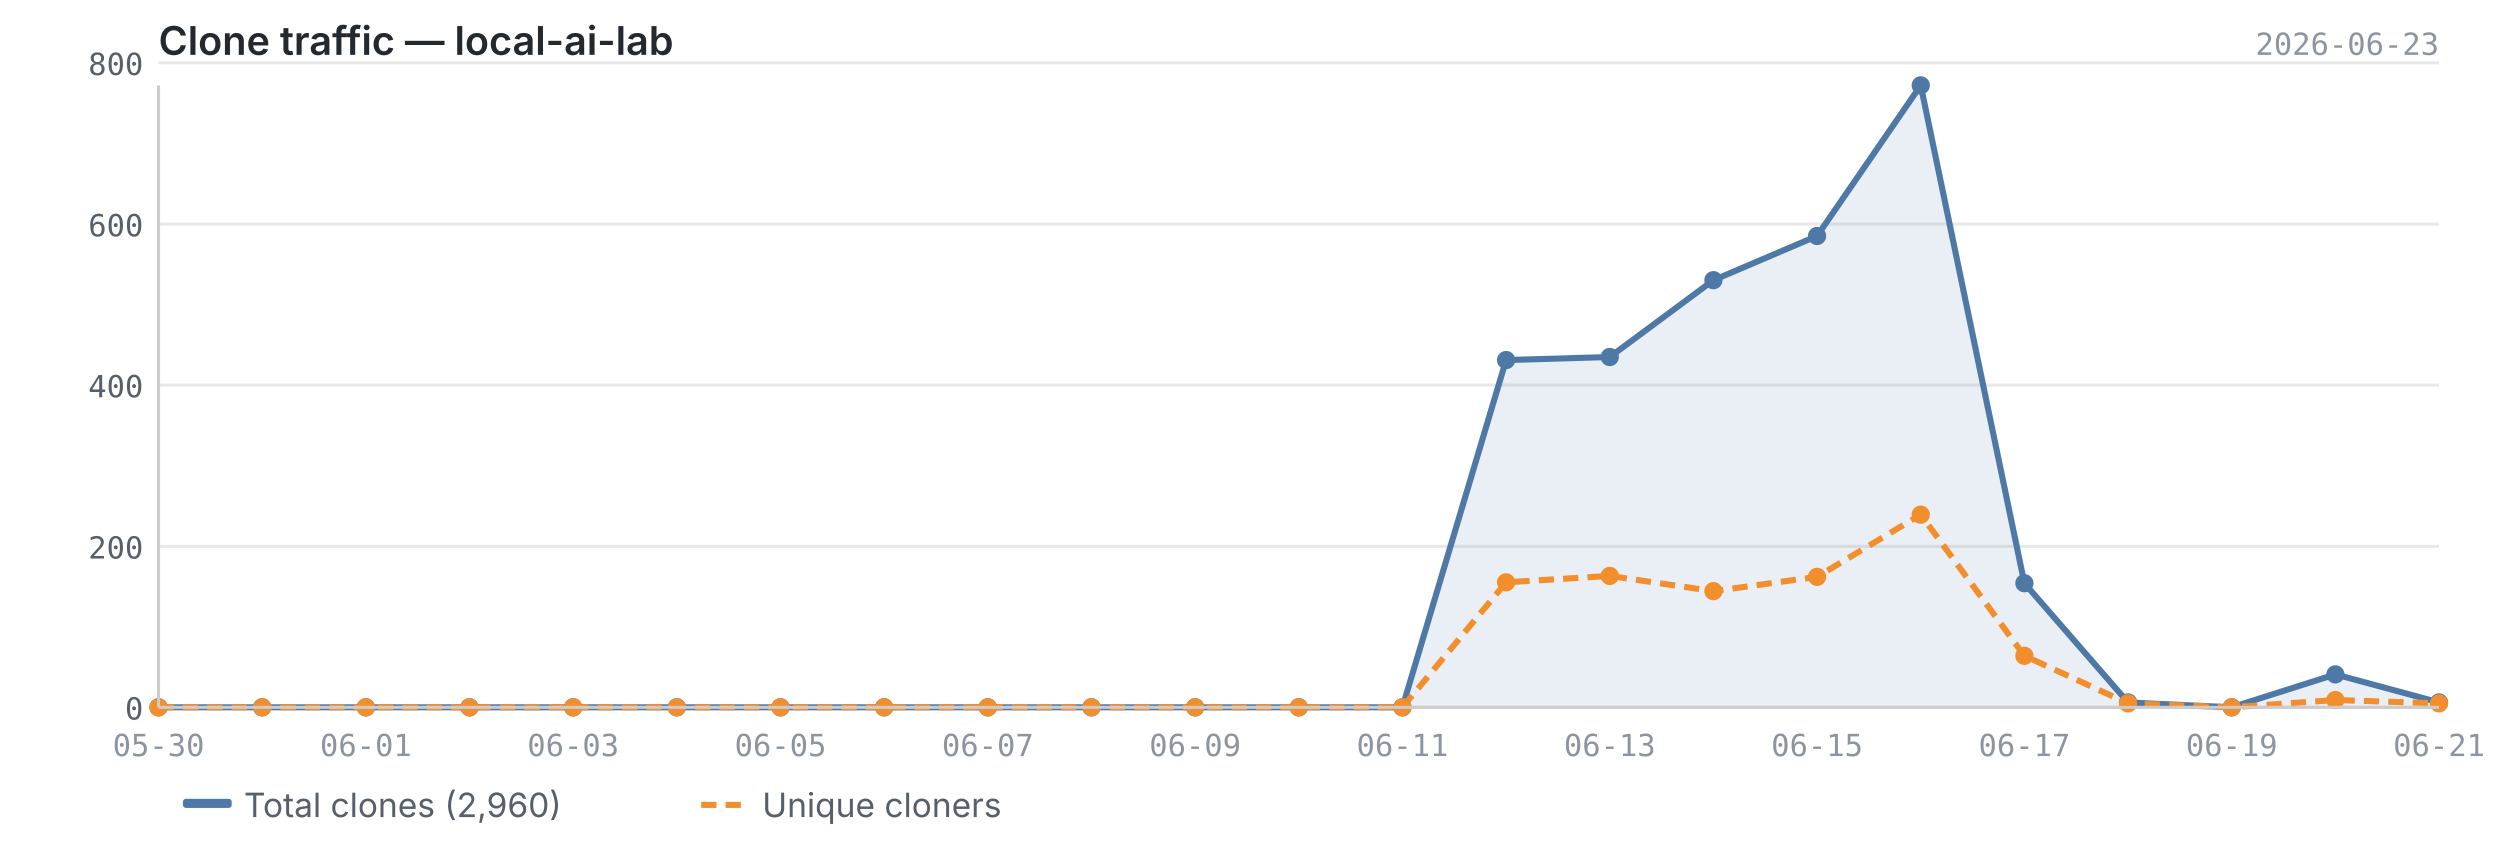
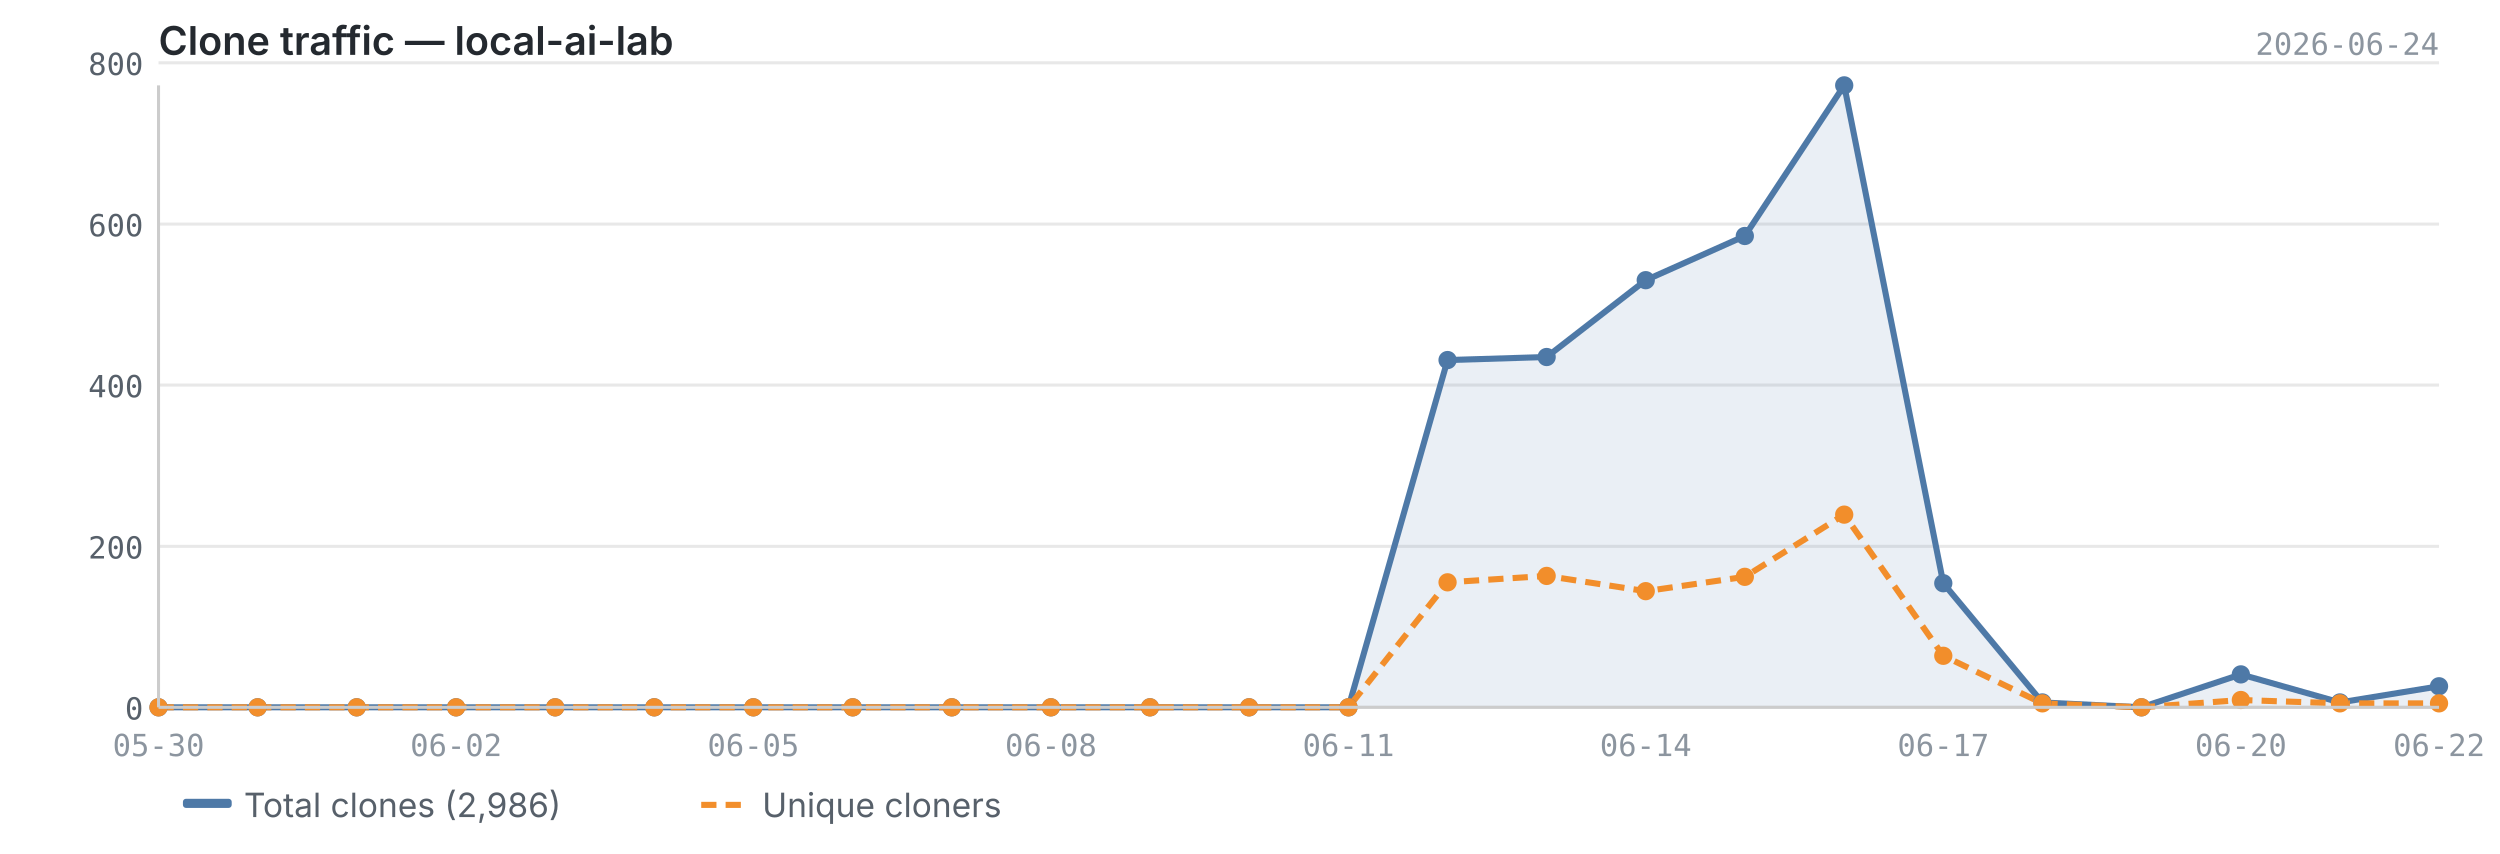
<svg xmlns="http://www.w3.org/2000/svg" viewBox="0 0 820 280" width="820" height="280">
  <text x="52" y="18" font-size="13" font-weight="600" fill="#24292f" font-family="-apple-system, BlinkMacSystemFont, 'Segoe UI', sans-serif">Clone traffic — local-ai-lab</text>
-   <text x="800" y="18" font-size="10" fill="#8c959f" font-family="ui-monospace, SFMono-Regular, 'SF Mono', Menlo, monospace" text-anchor="end">2026-06-23</text>
+   <text x="800" y="18" font-size="10" fill="#8c959f" font-family="ui-monospace, SFMono-Regular, 'SF Mono', Menlo, monospace" text-anchor="end">2026-06-24</text>
  <line x1="52" y1="232.0" x2="800" y2="232.0" stroke="#e8e8e8" stroke-width="1" />
  <line x1="52" y1="179.2" x2="800" y2="179.2" stroke="#e8e8e8" stroke-width="1" />
  <line x1="52" y1="126.3" x2="800" y2="126.3" stroke="#e8e8e8" stroke-width="1" />
  <line x1="52" y1="73.5" x2="800" y2="73.5" stroke="#e8e8e8" stroke-width="1" />
  <line x1="52" y1="20.6" x2="800" y2="20.6" stroke="#e8e8e8" stroke-width="1" />
-   <path d="M52.0,232.0 L52.0,232.0 L86.0,232.0 L120.0,232.0 L154.0,232.0 L188.0,232.0 L222.0,232.0 L256.0,232.0 L290.0,232.0 L324.0,232.0 L358.0,232.0 L392.0,232.0 L426.0,232.0 L460.0,232.0 L494.0,118.1 L528.0,117.1 L562.0,91.9 L596.0,77.4 L630.0,28.0 L664.0,191.3 L698.0,230.4 L732.0,232.0 L766.0,221.2 L800.0,230.4 L800.0,232.0 L52.0,232.0Z" fill="#4e79a7" opacity="0.12" />
-   <polyline points="52.0,232.0 86.0,232.0 120.0,232.0 154.0,232.0 188.0,232.0 222.0,232.0 256.0,232.0 290.0,232.0 324.0,232.0 358.0,232.0 392.0,232.0 426.0,232.0 460.0,232.0 494.0,118.1 528.0,117.1 562.0,91.9 596.0,77.4 630.0,28.0 664.0,191.3 698.0,230.4 732.0,232.0 766.0,221.2 800.0,230.4" fill="none" stroke="#4e79a7" stroke-width="2" stroke-linejoin="round" />
-   <polyline points="52.0,232.0 86.0,232.0 120.0,232.0 154.0,232.0 188.0,232.0 222.0,232.0 256.0,232.0 290.0,232.0 324.0,232.0 358.0,232.0 392.0,232.0 426.0,232.0 460.0,232.0 494.0,191.0 528.0,188.9 562.0,193.9 596.0,189.2 630.0,168.8 664.0,215.1 698.0,230.7 732.0,232.0 766.0,229.6 800.0,230.7" fill="none" stroke="#f28e2b" stroke-width="2" stroke-linejoin="round" stroke-dasharray="5,3" />
+   <path d="M52.0,232.0 L52.0,232.0 L84.5,232.0 L117.0,232.0 L149.6,232.0 L182.1,232.0 L214.6,232.0 L247.1,232.0 L279.7,232.0 L312.2,232.0 L344.7,232.0 L377.2,232.0 L409.7,232.0 L442.3,232.0 L474.8,118.1 L507.3,117.1 L539.8,91.9 L572.3,77.4 L604.9,28.0 L637.4,191.3 L669.9,230.4 L702.4,232.0 L735.0,221.2 L767.5,230.4 L800.0,225.1 L800.0,232.0 L52.0,232.0Z" fill="#4e79a7" opacity="0.12" />
+   <polyline points="52.0,232.0 84.5,232.0 117.0,232.0 149.6,232.0 182.1,232.0 214.6,232.0 247.1,232.0 279.7,232.0 312.2,232.0 344.7,232.0 377.2,232.0 409.7,232.0 442.3,232.0 474.8,118.1 507.3,117.1 539.8,91.9 572.3,77.4 604.9,28.0 637.4,191.3 669.9,230.4 702.4,232.0 735.0,221.2 767.5,230.4 800.0,225.1" fill="none" stroke="#4e79a7" stroke-width="2" stroke-linejoin="round" />
+   <polyline points="52.0,232.0 84.5,232.0 117.0,232.0 149.6,232.0 182.1,232.0 214.6,232.0 247.1,232.0 279.7,232.0 312.2,232.0 344.7,232.0 377.2,232.0 409.7,232.0 442.3,232.0 474.8,191.0 507.3,188.9 539.8,193.9 572.3,189.2 604.9,168.8 637.4,215.1 669.9,230.7 702.4,232.0 735.0,229.6 767.5,230.7 800.0,230.7" fill="none" stroke="#f28e2b" stroke-width="2" stroke-linejoin="round" stroke-dasharray="5,3" />
  <circle cx="52.0" cy="232.0" r="3" fill="#4e79a7" />
-   <circle cx="86.0" cy="232.0" r="3" fill="#4e79a7" />
-   <circle cx="120.0" cy="232.0" r="3" fill="#4e79a7" />
-   <circle cx="154.0" cy="232.0" r="3" fill="#4e79a7" />
-   <circle cx="188.0" cy="232.0" r="3" fill="#4e79a7" />
-   <circle cx="222.0" cy="232.0" r="3" fill="#4e79a7" />
-   <circle cx="256.0" cy="232.0" r="3" fill="#4e79a7" />
-   <circle cx="290.0" cy="232.0" r="3" fill="#4e79a7" />
-   <circle cx="324.0" cy="232.0" r="3" fill="#4e79a7" />
-   <circle cx="358.0" cy="232.0" r="3" fill="#4e79a7" />
-   <circle cx="392.0" cy="232.0" r="3" fill="#4e79a7" />
-   <circle cx="426.0" cy="232.0" r="3" fill="#4e79a7" />
-   <circle cx="460.0" cy="232.0" r="3" fill="#4e79a7" />
-   <circle cx="494.0" cy="118.1" r="3" fill="#4e79a7" />
-   <circle cx="528.0" cy="117.1" r="3" fill="#4e79a7" />
-   <circle cx="562.0" cy="91.9" r="3" fill="#4e79a7" />
-   <circle cx="596.0" cy="77.4" r="3" fill="#4e79a7" />
-   <circle cx="630.0" cy="28.0" r="3" fill="#4e79a7" />
-   <circle cx="664.0" cy="191.3" r="3" fill="#4e79a7" />
-   <circle cx="698.0" cy="230.4" r="3" fill="#4e79a7" />
-   <circle cx="732.0" cy="232.0" r="3" fill="#4e79a7" />
-   <circle cx="766.0" cy="221.2" r="3" fill="#4e79a7" />
-   <circle cx="800.0" cy="230.4" r="3" fill="#4e79a7" />
+   <circle cx="84.5" cy="232.0" r="3" fill="#4e79a7" />
+   <circle cx="117.0" cy="232.0" r="3" fill="#4e79a7" />
+   <circle cx="149.6" cy="232.0" r="3" fill="#4e79a7" />
+   <circle cx="182.1" cy="232.0" r="3" fill="#4e79a7" />
+   <circle cx="214.6" cy="232.0" r="3" fill="#4e79a7" />
+   <circle cx="247.1" cy="232.0" r="3" fill="#4e79a7" />
+   <circle cx="279.7" cy="232.0" r="3" fill="#4e79a7" />
+   <circle cx="312.2" cy="232.0" r="3" fill="#4e79a7" />
+   <circle cx="344.7" cy="232.0" r="3" fill="#4e79a7" />
+   <circle cx="377.2" cy="232.0" r="3" fill="#4e79a7" />
+   <circle cx="409.7" cy="232.0" r="3" fill="#4e79a7" />
+   <circle cx="442.3" cy="232.0" r="3" fill="#4e79a7" />
+   <circle cx="474.8" cy="118.1" r="3" fill="#4e79a7" />
+   <circle cx="507.3" cy="117.1" r="3" fill="#4e79a7" />
+   <circle cx="539.8" cy="91.9" r="3" fill="#4e79a7" />
+   <circle cx="572.3" cy="77.4" r="3" fill="#4e79a7" />
+   <circle cx="604.9" cy="28.0" r="3" fill="#4e79a7" />
+   <circle cx="637.4" cy="191.3" r="3" fill="#4e79a7" />
+   <circle cx="669.9" cy="230.4" r="3" fill="#4e79a7" />
+   <circle cx="702.4" cy="232.0" r="3" fill="#4e79a7" />
+   <circle cx="735.0" cy="221.2" r="3" fill="#4e79a7" />
+   <circle cx="767.5" cy="230.4" r="3" fill="#4e79a7" />
+   <circle cx="800.0" cy="225.1" r="3" fill="#4e79a7" />
  <circle cx="52.0" cy="232.0" r="3" fill="#f28e2b" />
-   <circle cx="86.0" cy="232.0" r="3" fill="#f28e2b" />
-   <circle cx="120.0" cy="232.0" r="3" fill="#f28e2b" />
-   <circle cx="154.0" cy="232.0" r="3" fill="#f28e2b" />
-   <circle cx="188.0" cy="232.0" r="3" fill="#f28e2b" />
-   <circle cx="222.0" cy="232.0" r="3" fill="#f28e2b" />
-   <circle cx="256.0" cy="232.0" r="3" fill="#f28e2b" />
-   <circle cx="290.0" cy="232.0" r="3" fill="#f28e2b" />
-   <circle cx="324.0" cy="232.0" r="3" fill="#f28e2b" />
-   <circle cx="358.0" cy="232.0" r="3" fill="#f28e2b" />
-   <circle cx="392.0" cy="232.0" r="3" fill="#f28e2b" />
-   <circle cx="426.0" cy="232.0" r="3" fill="#f28e2b" />
-   <circle cx="460.0" cy="232.0" r="3" fill="#f28e2b" />
-   <circle cx="494.0" cy="191.0" r="3" fill="#f28e2b" />
-   <circle cx="528.0" cy="188.9" r="3" fill="#f28e2b" />
-   <circle cx="562.0" cy="193.9" r="3" fill="#f28e2b" />
-   <circle cx="596.0" cy="189.2" r="3" fill="#f28e2b" />
-   <circle cx="630.0" cy="168.8" r="3" fill="#f28e2b" />
-   <circle cx="664.0" cy="215.1" r="3" fill="#f28e2b" />
-   <circle cx="698.0" cy="230.7" r="3" fill="#f28e2b" />
-   <circle cx="732.0" cy="232.0" r="3" fill="#f28e2b" />
-   <circle cx="766.0" cy="229.6" r="3" fill="#f28e2b" />
+   <circle cx="84.5" cy="232.0" r="3" fill="#f28e2b" />
+   <circle cx="117.0" cy="232.0" r="3" fill="#f28e2b" />
+   <circle cx="149.6" cy="232.0" r="3" fill="#f28e2b" />
+   <circle cx="182.1" cy="232.0" r="3" fill="#f28e2b" />
+   <circle cx="214.6" cy="232.0" r="3" fill="#f28e2b" />
+   <circle cx="247.1" cy="232.0" r="3" fill="#f28e2b" />
+   <circle cx="279.7" cy="232.0" r="3" fill="#f28e2b" />
+   <circle cx="312.2" cy="232.0" r="3" fill="#f28e2b" />
+   <circle cx="344.7" cy="232.0" r="3" fill="#f28e2b" />
+   <circle cx="377.2" cy="232.0" r="3" fill="#f28e2b" />
+   <circle cx="409.7" cy="232.0" r="3" fill="#f28e2b" />
+   <circle cx="442.3" cy="232.0" r="3" fill="#f28e2b" />
+   <circle cx="474.8" cy="191.0" r="3" fill="#f28e2b" />
+   <circle cx="507.3" cy="188.9" r="3" fill="#f28e2b" />
+   <circle cx="539.8" cy="193.9" r="3" fill="#f28e2b" />
+   <circle cx="572.3" cy="189.2" r="3" fill="#f28e2b" />
+   <circle cx="604.9" cy="168.8" r="3" fill="#f28e2b" />
+   <circle cx="637.4" cy="215.1" r="3" fill="#f28e2b" />
+   <circle cx="669.9" cy="230.7" r="3" fill="#f28e2b" />
+   <circle cx="702.4" cy="232.0" r="3" fill="#f28e2b" />
+   <circle cx="735.0" cy="229.6" r="3" fill="#f28e2b" />
+   <circle cx="767.5" cy="230.7" r="3" fill="#f28e2b" />
  <circle cx="800.0" cy="230.7" r="3" fill="#f28e2b" />
  <line x1="52" y1="28" x2="52" y2="232" stroke="#cccccc" stroke-width="1" />
  <line x1="52" y1="232" x2="800" y2="232" stroke="#cccccc" stroke-width="1" />
  <text x="47" y="236.0" text-anchor="end" font-size="10" fill="#57606a" font-family="ui-monospace, SFMono-Regular, 'SF Mono', Menlo, monospace">0</text>
  <text x="47" y="183.2" text-anchor="end" font-size="10" fill="#57606a" font-family="ui-monospace, SFMono-Regular, 'SF Mono', Menlo, monospace">200</text>
  <text x="47" y="130.3" text-anchor="end" font-size="10" fill="#57606a" font-family="ui-monospace, SFMono-Regular, 'SF Mono', Menlo, monospace">400</text>
  <text x="47" y="77.5" text-anchor="end" font-size="10" fill="#57606a" font-family="ui-monospace, SFMono-Regular, 'SF Mono', Menlo, monospace">600</text>
  <text x="47" y="24.6" text-anchor="end" font-size="10" fill="#57606a" font-family="ui-monospace, SFMono-Regular, 'SF Mono', Menlo, monospace">800</text>
  <text x="52.0" y="248" text-anchor="middle" font-size="10" fill="#8c959f" font-family="ui-monospace, SFMono-Regular, 'SF Mono', Menlo, monospace">05-30</text>
-   <text x="120.0" y="248" text-anchor="middle" font-size="10" fill="#8c959f" font-family="ui-monospace, SFMono-Regular, 'SF Mono', Menlo, monospace">06-01</text>
-   <text x="188.0" y="248" text-anchor="middle" font-size="10" fill="#8c959f" font-family="ui-monospace, SFMono-Regular, 'SF Mono', Menlo, monospace">06-03</text>
-   <text x="256.0" y="248" text-anchor="middle" font-size="10" fill="#8c959f" font-family="ui-monospace, SFMono-Regular, 'SF Mono', Menlo, monospace">06-05</text>
-   <text x="324.0" y="248" text-anchor="middle" font-size="10" fill="#8c959f" font-family="ui-monospace, SFMono-Regular, 'SF Mono', Menlo, monospace">06-07</text>
-   <text x="392.0" y="248" text-anchor="middle" font-size="10" fill="#8c959f" font-family="ui-monospace, SFMono-Regular, 'SF Mono', Menlo, monospace">06-09</text>
-   <text x="460.0" y="248" text-anchor="middle" font-size="10" fill="#8c959f" font-family="ui-monospace, SFMono-Regular, 'SF Mono', Menlo, monospace">06-11</text>
-   <text x="528.0" y="248" text-anchor="middle" font-size="10" fill="#8c959f" font-family="ui-monospace, SFMono-Regular, 'SF Mono', Menlo, monospace">06-13</text>
-   <text x="596.0" y="248" text-anchor="middle" font-size="10" fill="#8c959f" font-family="ui-monospace, SFMono-Regular, 'SF Mono', Menlo, monospace">06-15</text>
-   <text x="664.0" y="248" text-anchor="middle" font-size="10" fill="#8c959f" font-family="ui-monospace, SFMono-Regular, 'SF Mono', Menlo, monospace">06-17</text>
-   <text x="732.0" y="248" text-anchor="middle" font-size="10" fill="#8c959f" font-family="ui-monospace, SFMono-Regular, 'SF Mono', Menlo, monospace">06-19</text>
-   <text x="800.0" y="248" text-anchor="middle" font-size="10" fill="#8c959f" font-family="ui-monospace, SFMono-Regular, 'SF Mono', Menlo, monospace">06-21</text>
+   <text x="149.6" y="248" text-anchor="middle" font-size="10" fill="#8c959f" font-family="ui-monospace, SFMono-Regular, 'SF Mono', Menlo, monospace">06-02</text>
+   <text x="247.1" y="248" text-anchor="middle" font-size="10" fill="#8c959f" font-family="ui-monospace, SFMono-Regular, 'SF Mono', Menlo, monospace">06-05</text>
+   <text x="344.7" y="248" text-anchor="middle" font-size="10" fill="#8c959f" font-family="ui-monospace, SFMono-Regular, 'SF Mono', Menlo, monospace">06-08</text>
+   <text x="442.3" y="248" text-anchor="middle" font-size="10" fill="#8c959f" font-family="ui-monospace, SFMono-Regular, 'SF Mono', Menlo, monospace">06-11</text>
+   <text x="539.8" y="248" text-anchor="middle" font-size="10" fill="#8c959f" font-family="ui-monospace, SFMono-Regular, 'SF Mono', Menlo, monospace">06-14</text>
+   <text x="637.4" y="248" text-anchor="middle" font-size="10" fill="#8c959f" font-family="ui-monospace, SFMono-Regular, 'SF Mono', Menlo, monospace">06-17</text>
+   <text x="735.0" y="248" text-anchor="middle" font-size="10" fill="#8c959f" font-family="ui-monospace, SFMono-Regular, 'SF Mono', Menlo, monospace">06-20</text>
+   <text x="800.0" y="248" text-anchor="middle" font-size="10" fill="#8c959f" font-family="ui-monospace, SFMono-Regular, 'SF Mono', Menlo, monospace">06-22</text>
  <rect x="60" y="262" width="16" height="3" fill="#4e79a7" rx="1" />
-   <text x="80" y="268" font-size="11" fill="#57606a" font-family="-apple-system, BlinkMacSystemFont, 'Segoe UI', sans-serif">Total clones (2,960)</text>
+   <text x="80" y="268" font-size="11" fill="#57606a" font-family="-apple-system, BlinkMacSystemFont, 'Segoe UI', sans-serif">Total clones (2,986)</text>
  <line x1="230" y1="264" x2="246" y2="264" stroke="#f28e2b" stroke-width="2" stroke-dasharray="5,3" />
  <text x="250" y="268" font-size="11" fill="#57606a" font-family="-apple-system, BlinkMacSystemFont, 'Segoe UI', sans-serif">Unique cloners</text>
</svg>
